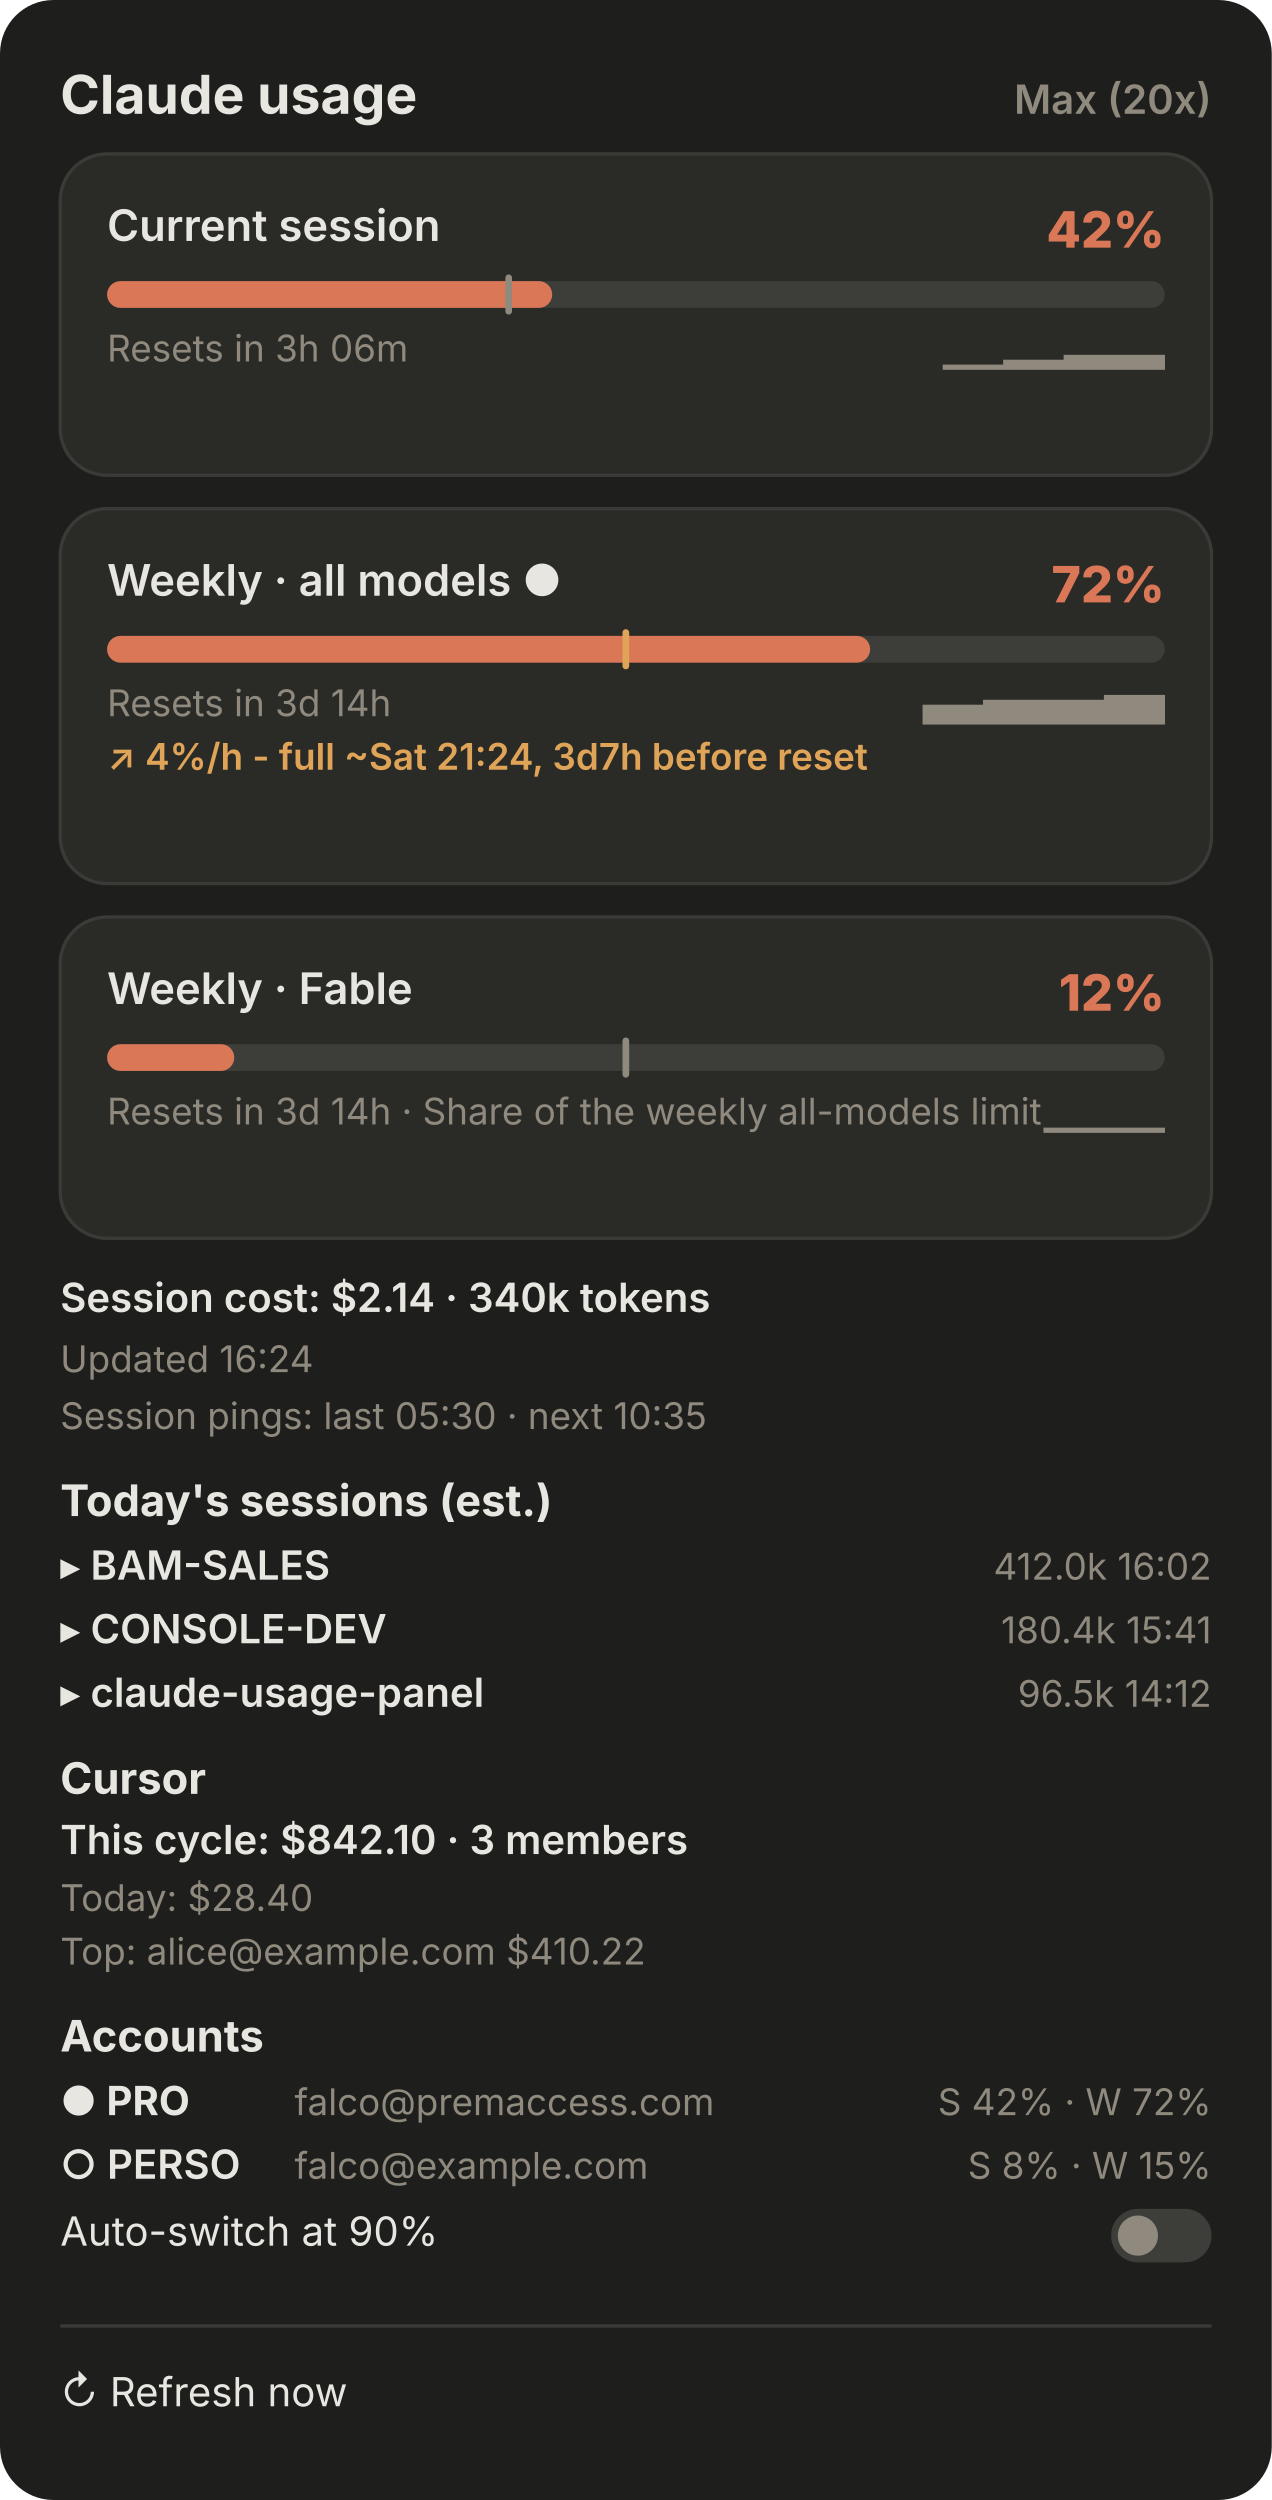
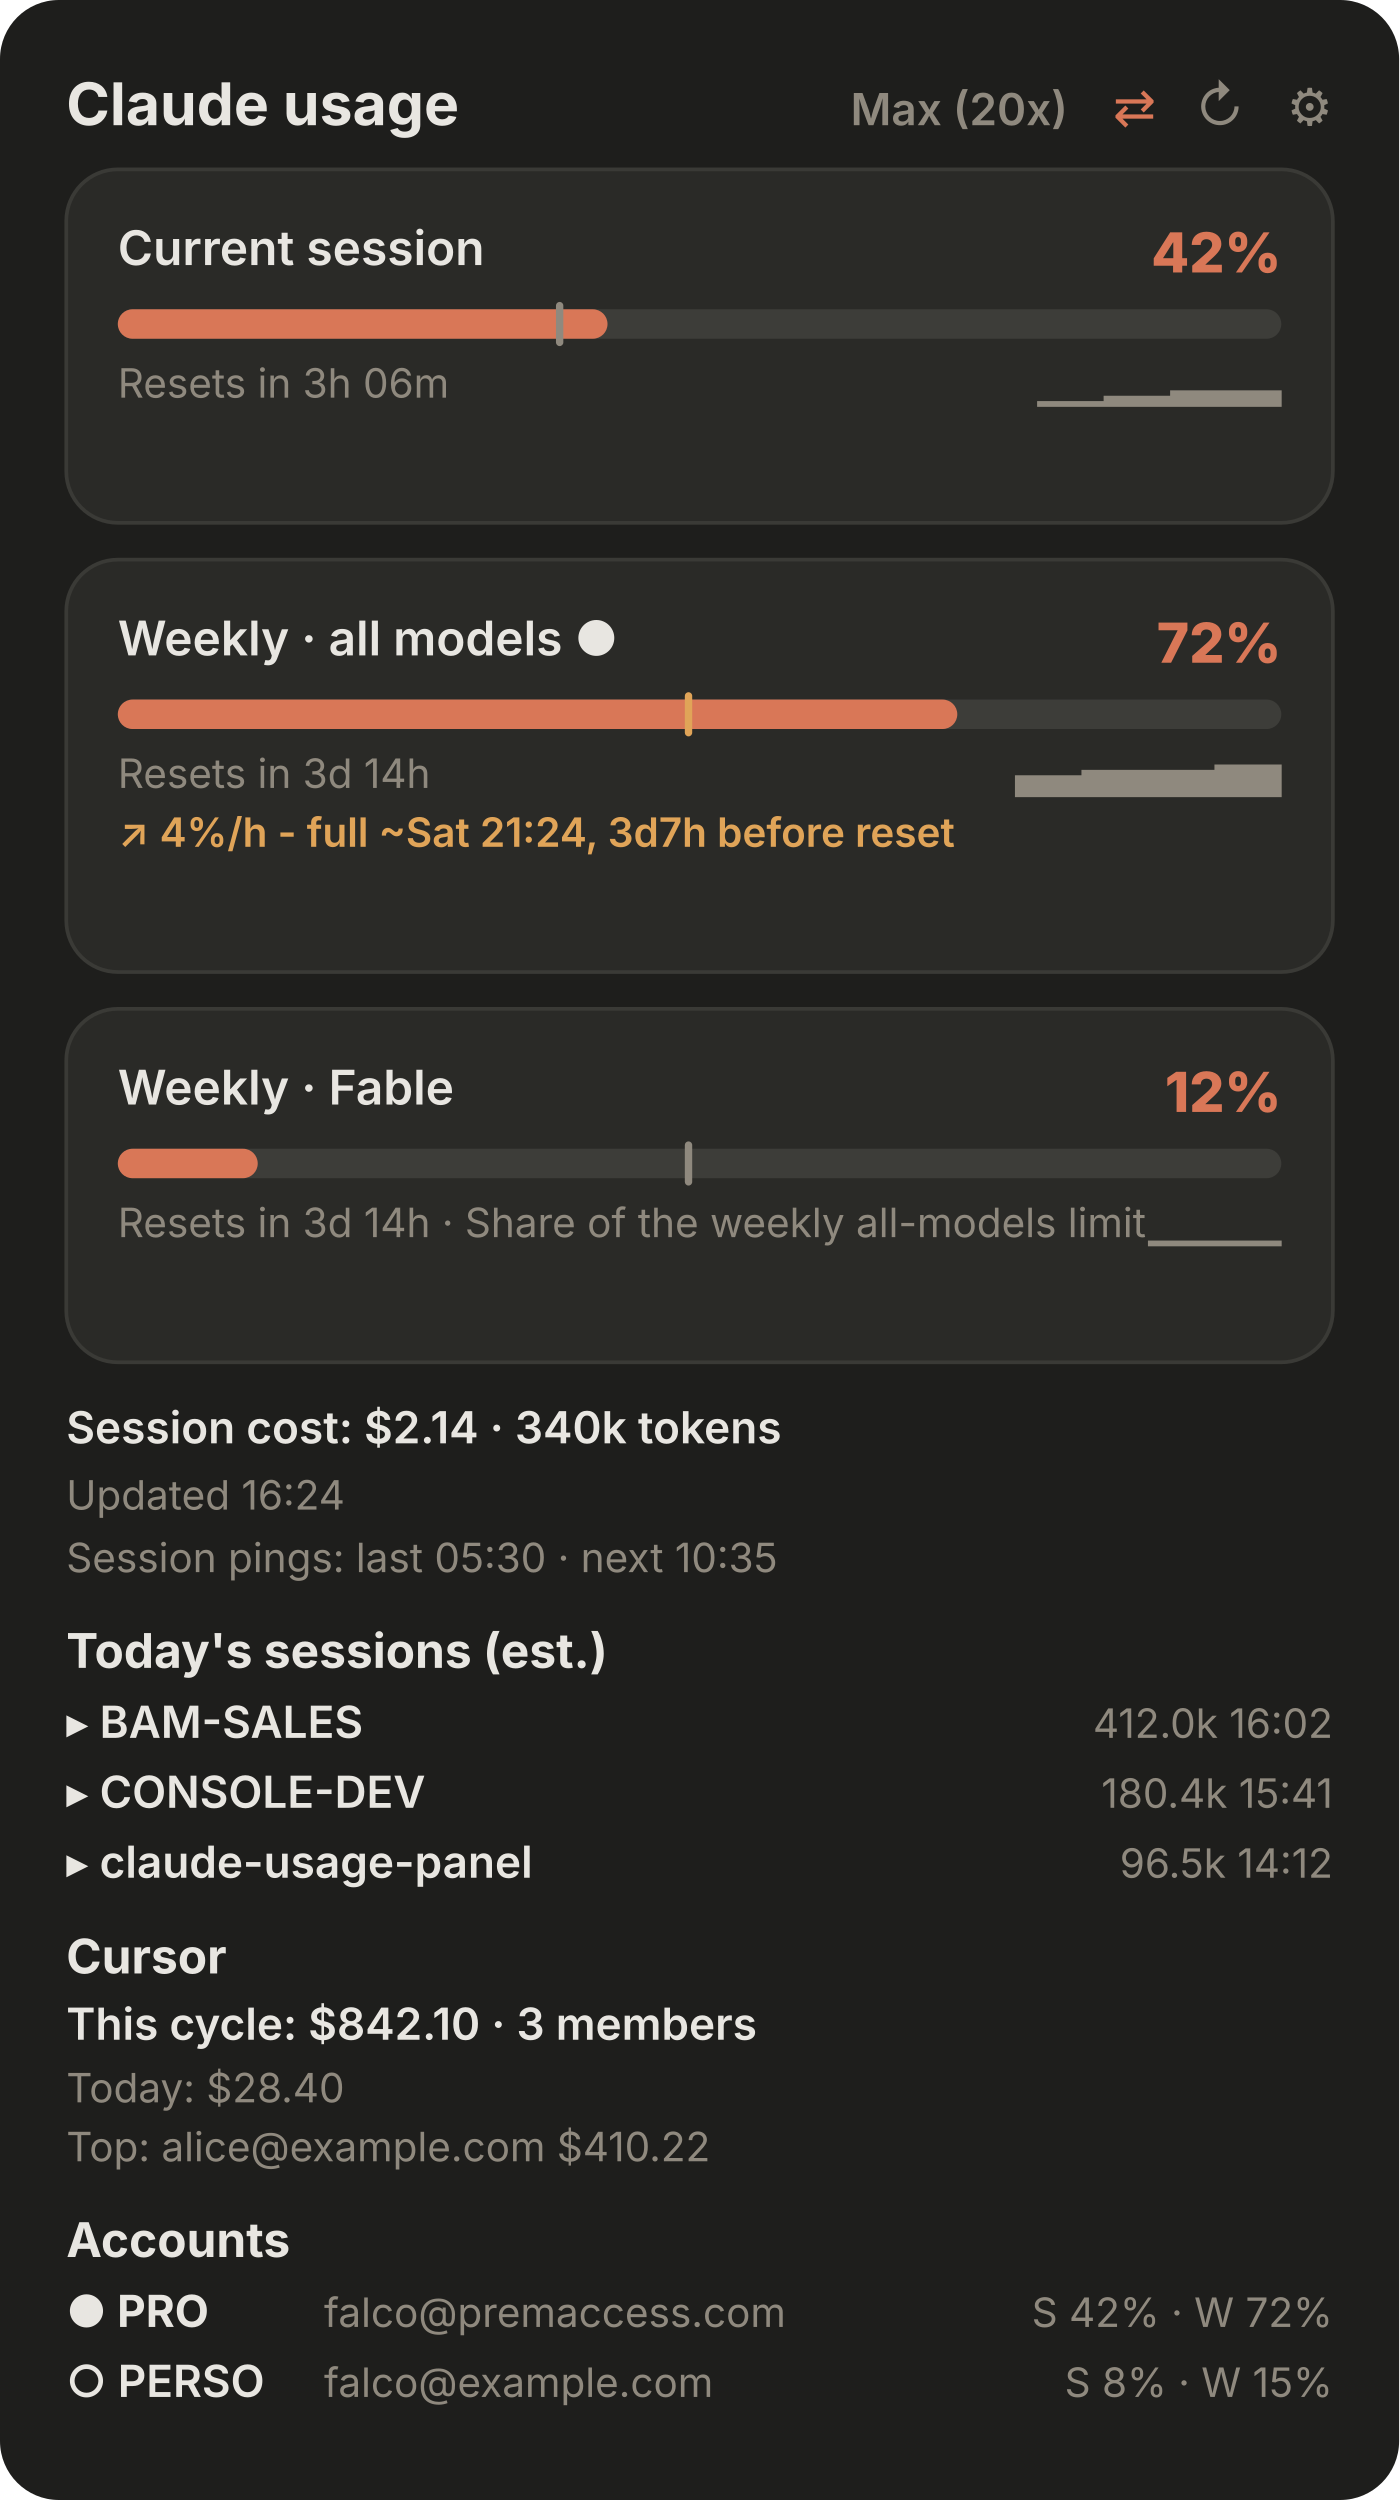
- <svg xmlns="http://www.w3.org/2000/svg" width="380" height="747" viewBox="0 0 380 747">
-   <rect width="380" height="747" rx="16" fill="#1e1e1c" />
+ <svg xmlns="http://www.w3.org/2000/svg" width="380" height="679" viewBox="0 0 380 679">
+   <rect width="380" height="679" rx="16" fill="#1e1e1c" />
  <text x="18" y="34" font-size="16" fill="#e8e6e1" font-family="system-ui, -apple-system, sans-serif" font-weight="700">Claude usage</text>
-   <text x="362" y="34" font-size="12" fill="#8f897e" font-family="system-ui, -apple-system, sans-serif" font-weight="600" text-anchor="end">Max (20x)</text>
+   <text x="362" y="34" font-size="14" fill="#8f897e" font-family="system-ui, -apple-system, sans-serif" text-anchor="end">⚙</text>
+   <text x="338" y="34" font-size="14" fill="#8f897e" font-family="system-ui, -apple-system, sans-serif" text-anchor="end">↻</text>
+   <text x="314" y="34" font-size="14" fill="#d97757" font-family="system-ui, -apple-system, sans-serif" text-anchor="end">⇄</text>
+   <text x="290" y="34" font-size="12" fill="#8f897e" font-family="system-ui, -apple-system, sans-serif" font-weight="600" text-anchor="end">Max (20x)</text>
  <rect x="18" y="46" width="344" height="96" rx="14" fill="#2a2a27" stroke="#3a3a36" />
  <text x="32" y="72" font-size="13" fill="#e8e6e1" font-family="system-ui, -apple-system, sans-serif" font-weight="600">Current session</text>
  <text x="348" y="74" font-size="15" fill="#d97757" font-family="system-ui, -apple-system, sans-serif" font-weight="800" text-anchor="end">42%</text>
  <rect x="32" y="84" width="316" height="8" rx="4" fill="#3d3d39" />
  <rect x="32" y="84" width="133" height="8" rx="4" fill="#d97757" />
  <rect x="151" y="82" width="2" height="12" rx="1" fill="#8f897e" />
  <text x="32" y="108" font-size="11" fill="#8f897e" font-family="system-ui, -apple-system, sans-serif">Resets in 3h 06m</text>
  <text x="348" y="108" font-size="10" fill="#8f897e" font-family="ui-monospace, monospace" text-anchor="end"> ▁▁▁▂▂▂▃▃▃▃▃</text>
  <rect x="18" y="152" width="344" height="112" rx="14" fill="#2a2a27" stroke="#3a3a36" />
  <text x="32" y="178" font-size="13" fill="#e8e6e1" font-family="system-ui, -apple-system, sans-serif" font-weight="600">Weekly · all models  ●</text>
  <text x="348" y="180" font-size="15" fill="#d97757" font-family="system-ui, -apple-system, sans-serif" font-weight="800" text-anchor="end">72%</text>
  <rect x="32" y="190" width="316" height="8" rx="4" fill="#3d3d39" />
  <rect x="32" y="190" width="228" height="8" rx="4" fill="#d97757" />
  <rect x="186" y="188" width="2" height="12" rx="1" fill="#e0a458" />
  <text x="32" y="214" font-size="11" fill="#8f897e" font-family="system-ui, -apple-system, sans-serif">Resets in 3d 14h</text>
  <text x="348" y="214" font-size="10" fill="#8f897e" font-family="ui-monospace, monospace" text-anchor="end">▄▄▄▅▅▅▅▅▅▆▆▆</text>
  <text x="32" y="230" font-size="11" fill="#e0a458" font-family="system-ui, -apple-system, sans-serif" font-weight="600">↗ 4%/h - full ~Sat 21:24, 3d7h before reset</text>
  <rect x="18" y="274" width="344" height="96" rx="14" fill="#2a2a27" stroke="#3a3a36" />
  <text x="32" y="300" font-size="13" fill="#e8e6e1" font-family="system-ui, -apple-system, sans-serif" font-weight="600">Weekly · Fable</text>
  <text x="348" y="302" font-size="15" fill="#d97757" font-family="system-ui, -apple-system, sans-serif" font-weight="800" text-anchor="end">12%</text>
  <rect x="32" y="312" width="316" height="8" rx="4" fill="#3d3d39" />
  <rect x="32" y="312" width="38" height="8" rx="4" fill="#d97757" />
  <rect x="186" y="310" width="2" height="12" rx="1" fill="#8f897e" />
  <text x="32" y="336" font-size="11" fill="#8f897e" font-family="system-ui, -apple-system, sans-serif">Resets in 3d 14h · Share of the weekly all-models limit</text>
  <text x="348" y="336" font-size="10" fill="#8f897e" font-family="ui-monospace, monospace" text-anchor="end">      ▁▁▁▁▁▁</text>
  <text x="18" y="392" font-size="12" fill="#e8e6e1" font-family="system-ui, -apple-system, sans-serif" font-weight="600">Session cost: $2.14 · 340k tokens</text>
  <text x="18" y="410" font-size="11" fill="#8f897e" font-family="system-ui, -apple-system, sans-serif">Updated 16:24</text>
  <text x="18" y="427" font-size="11" fill="#8f897e" font-family="system-ui, -apple-system, sans-serif">Session pings: last 05:30 · next 10:35</text>
  <text x="18" y="453" font-size="13" fill="#e8e6e1" font-family="system-ui, -apple-system, sans-serif" font-weight="700">Today's sessions (est.)</text>
  <text x="18" y="472" font-size="12" fill="#e8e6e1" font-family="system-ui, -apple-system, sans-serif" font-weight="600">▸ BAM-SALES</text>
  <text x="362" y="472" font-size="11" fill="#8f897e" font-family="system-ui, -apple-system, sans-serif" text-anchor="end">412.0k  16:02</text>
  <text x="18" y="491" font-size="12" fill="#e8e6e1" font-family="system-ui, -apple-system, sans-serif" font-weight="600">▸ CONSOLE-DEV</text>
  <text x="362" y="491" font-size="11" fill="#8f897e" font-family="system-ui, -apple-system, sans-serif" text-anchor="end">180.4k  15:41</text>
  <text x="18" y="510" font-size="12" fill="#e8e6e1" font-family="system-ui, -apple-system, sans-serif" font-weight="600">▸ claude-usage-panel</text>
  <text x="362" y="510" font-size="11" fill="#8f897e" font-family="system-ui, -apple-system, sans-serif" text-anchor="end">96.5k  14:12</text>
  <text x="18" y="536" font-size="13" fill="#e8e6e1" font-family="system-ui, -apple-system, sans-serif" font-weight="700">Cursor</text>
  <text x="18" y="554" font-size="12" fill="#e8e6e1" font-family="system-ui, -apple-system, sans-serif" font-weight="600">This cycle: $842.10 · 3 members</text>
  <text x="18" y="571" font-size="11" fill="#8f897e" font-family="system-ui, -apple-system, sans-serif">Today: $28.40</text>
  <text x="18" y="587" font-size="11" fill="#8f897e" font-family="system-ui, -apple-system, sans-serif">Top: alice@example.com $410.22</text>
  <text x="18" y="613" font-size="13" fill="#e8e6e1" font-family="system-ui, -apple-system, sans-serif" font-weight="700">Accounts</text>
  <text x="18" y="632" font-size="12" fill="#e8e6e1" font-family="system-ui, -apple-system, sans-serif" font-weight="700">● PRO</text>
  <text x="88" y="632" font-size="11" fill="#8f897e" font-family="system-ui, -apple-system, sans-serif">falco@premaccess.com</text>
  <text x="362" y="632" font-size="11" fill="#8f897e" font-family="system-ui, -apple-system, sans-serif" text-anchor="end">S 42% · W 72%</text>
  <text x="18" y="651" font-size="12" fill="#e8e6e1" font-family="system-ui, -apple-system, sans-serif" font-weight="600">○ PERSO</text>
  <text x="88" y="651" font-size="11" fill="#8f897e" font-family="system-ui, -apple-system, sans-serif">falco@example.com</text>
  <text x="362" y="651" font-size="11" fill="#8f897e" font-family="system-ui, -apple-system, sans-serif" text-anchor="end">S 8% · W 15%</text>
-   <text x="18" y="671" font-size="12" fill="#e8e6e1" font-family="system-ui, -apple-system, sans-serif">Auto-switch at 90%</text>
-   <rect x="332" y="660" width="30" height="16" rx="8" fill="#3d3d39" />
-   <circle cx="340" cy="668" r="6" fill="#8f897e" />
-   <line x1="18" y1="695" x2="362" y2="695" stroke="#3a3a36" />
-   <text x="18" y="719" font-size="12" fill="#e8e6e1" font-family="system-ui, -apple-system, sans-serif">↻  Refresh now</text>
</svg>
